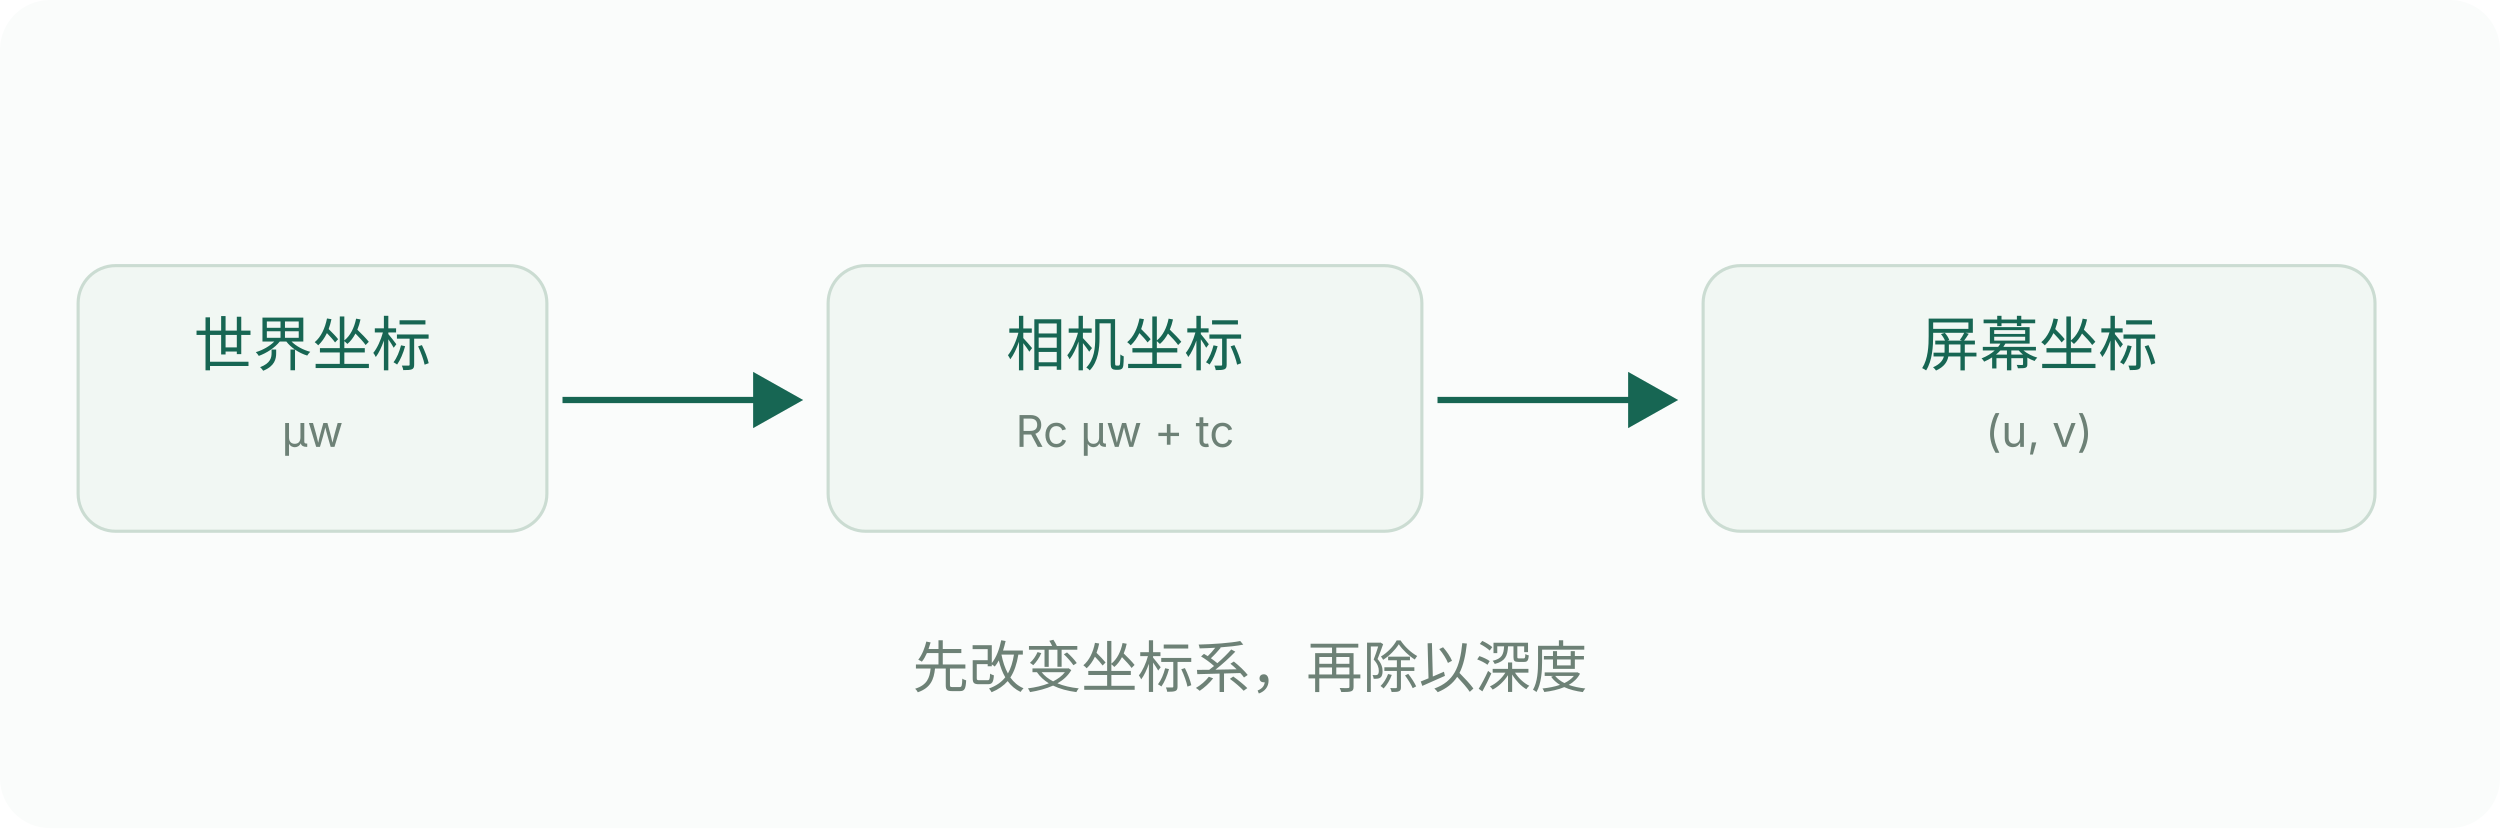
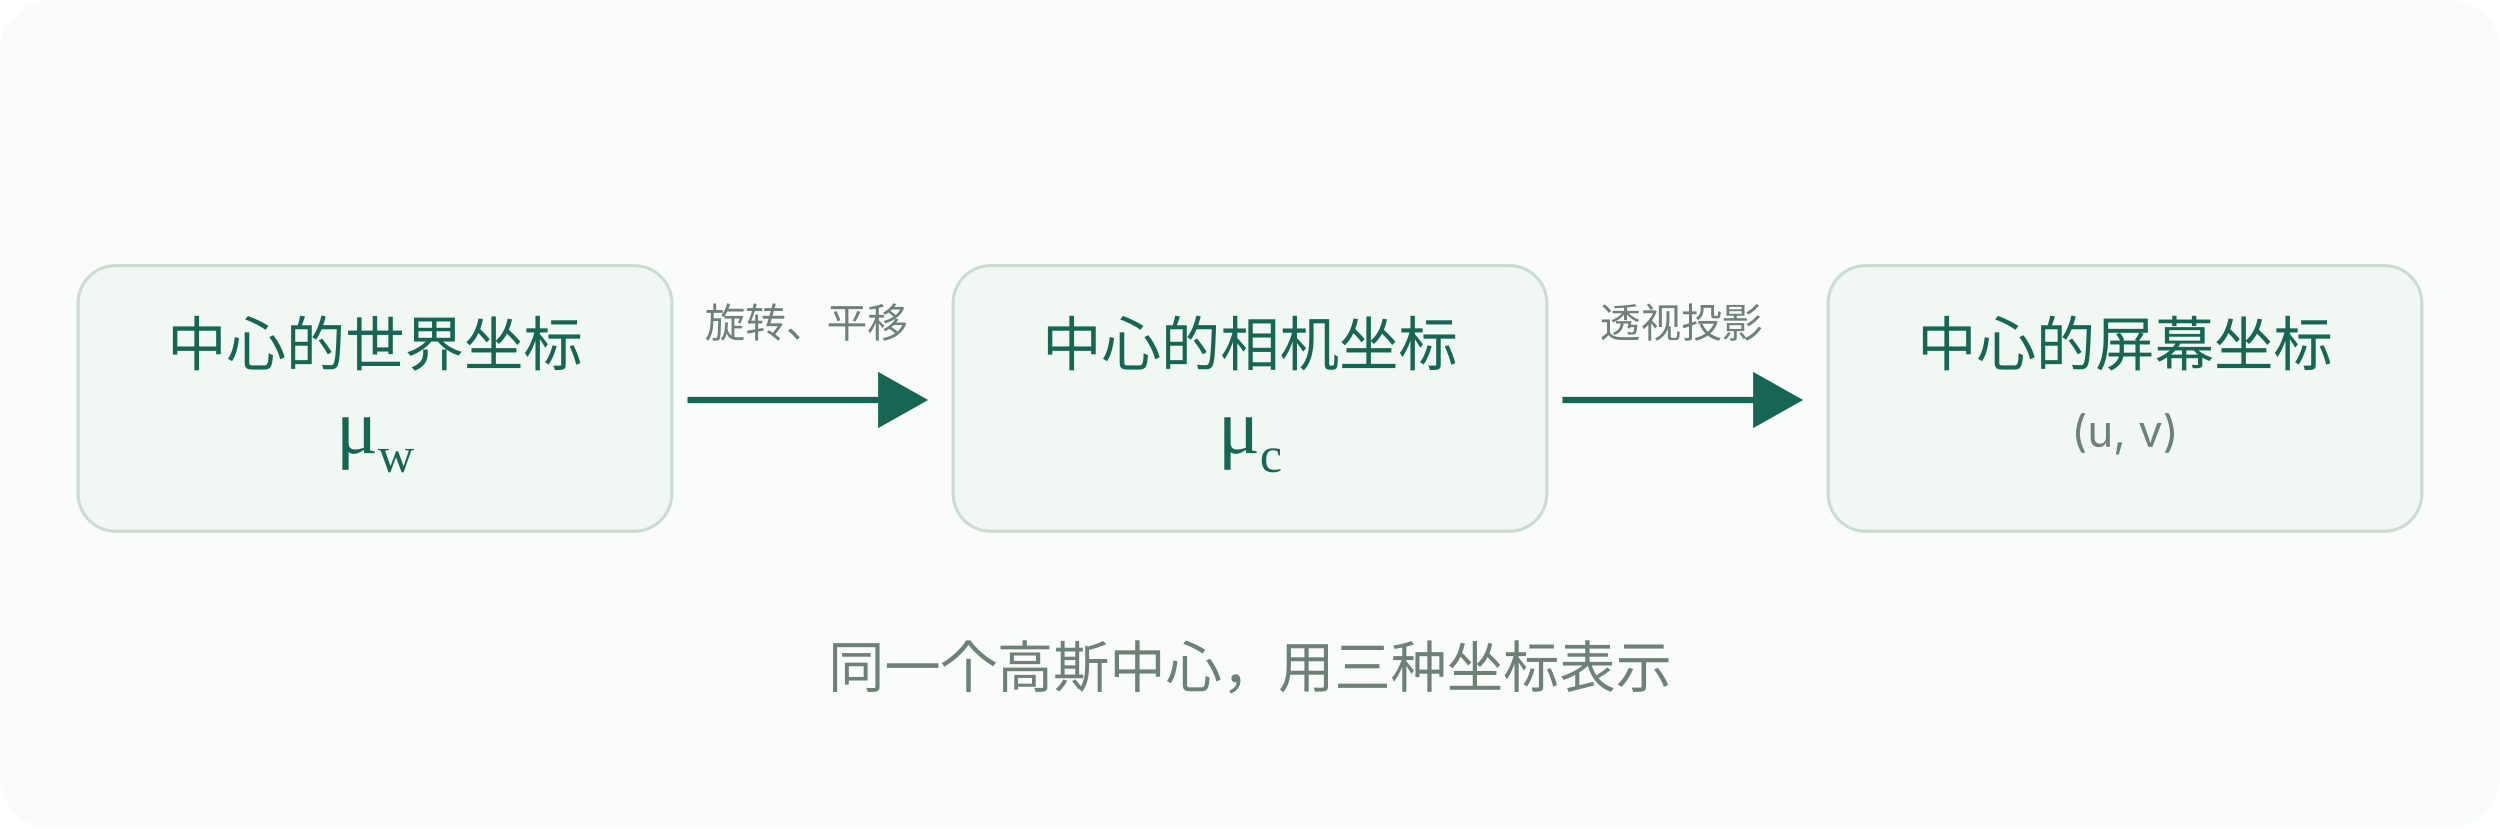
<svg xmlns="http://www.w3.org/2000/svg" viewBox="0 0 800 265" role="img">
  <defs>
    <marker id="arrow" markerWidth="9" markerHeight="9" refX="7" refY="4.5" orient="auto">
      <path d="M0 0L8 4.5L0 9" fill="#176653" />
    </marker>
  </defs>
  <rect width="800" height="265" rx="16" fill="#fafcfb" />
  <g font-family="-apple-system,BlinkMacSystemFont,PingFang SC,Microsoft YaHei,sans-serif">
-     <rect x="25" y="85" width="150" height="85" rx="12" fill="#f1f7f3" stroke="#cbdcd2" />
-     <text x="100.0" y="117" font-size="19" fill="#176653" text-anchor="middle">世界坐标</text>
-     <text x="100.0" y="143" font-size="14" fill="#6d8176" text-anchor="middle">μw</text>
-     <path d="M180,128 L255,128" stroke="#176653" stroke-width="2" fill="none" marker-end="url(#arrow)" />
-     <rect x="265" y="85" width="190" height="85" rx="12" fill="#f1f7f3" stroke="#cbdcd2" />
-     <text x="360.0" y="117" font-size="19" fill="#176653" text-anchor="middle">相机坐标</text>
-     <text x="360.0" y="143" font-size="14" fill="#6d8176" text-anchor="middle">Rc μw + tc</text>
-     <path d="M460,128 L535,128" stroke="#176653" stroke-width="2" fill="none" marker-end="url(#arrow)" />
-     <rect x="545" y="85" width="215" height="85" rx="12" fill="#f1f7f3" stroke="#cbdcd2" />
-     <text x="652.5" y="117" font-size="19" fill="#176653" text-anchor="middle">屏幕坐标</text>
-     <text x="652.5" y="143" font-size="14" fill="#6d8176" text-anchor="middle">(u, v)</text>
-     <text x="400" y="220" font-size="18" fill="#6d8176" text-anchor="middle">先改变坐标系，再除以深度</text>
+     <rect x="25" y="85" width="190" height="85" rx="12" fill="#f1f7f3" stroke="#cbdcd2" />
+     <text x="120.0" y="117" font-size="19" fill="#176653" text-anchor="middle">中心的世界坐标</text>
+     <rect x="305" y="85" width="190" height="85" rx="12" fill="#f1f7f3" stroke="#cbdcd2" />
+     <text x="400.0" y="117" font-size="19" fill="#176653" text-anchor="middle">中心的相机坐标</text>
+     <rect x="585" y="85" width="190" height="85" rx="12" fill="#f1f7f3" stroke="#cbdcd2" />
+     <text x="680.0" y="117" font-size="19" fill="#176653" text-anchor="middle">中心的屏幕坐标</text>
+     <text x="680.0" y="143" font-size="14" fill="#6d8176" text-anchor="middle">(u, v)</text>
+     <text x="120" y="145" font-family="Georgia,Times New Roman,serif" font-size="25" fill="#176653" text-anchor="middle">μ<tspan dy="6" font-size="16">w</tspan>
+     </text>
+     <text x="400" y="145" font-family="Georgia,Times New Roman,serif" font-size="25" fill="#176653" text-anchor="middle">μ<tspan dy="6" font-size="16">c</tspan>
+     </text>
+     <path d="M220,128 L295,128" stroke="#176653" stroke-width="2" fill="none" marker-end="url(#arrow)" />
+     <text x="258" y="108" font-size="13" fill="#6d8176" text-anchor="middle">旋转、平移</text>
+     <path d="M500,128 L575,128" stroke="#176653" stroke-width="2" fill="none" marker-end="url(#arrow)" />
+     <text x="538" y="108" font-size="13" fill="#6d8176" text-anchor="middle">透视投影</text>
+     <text x="400" y="220" font-size="18" fill="#6d8176" text-anchor="middle">同一个高斯中心，用三种坐标表示</text>
  </g>
</svg>
